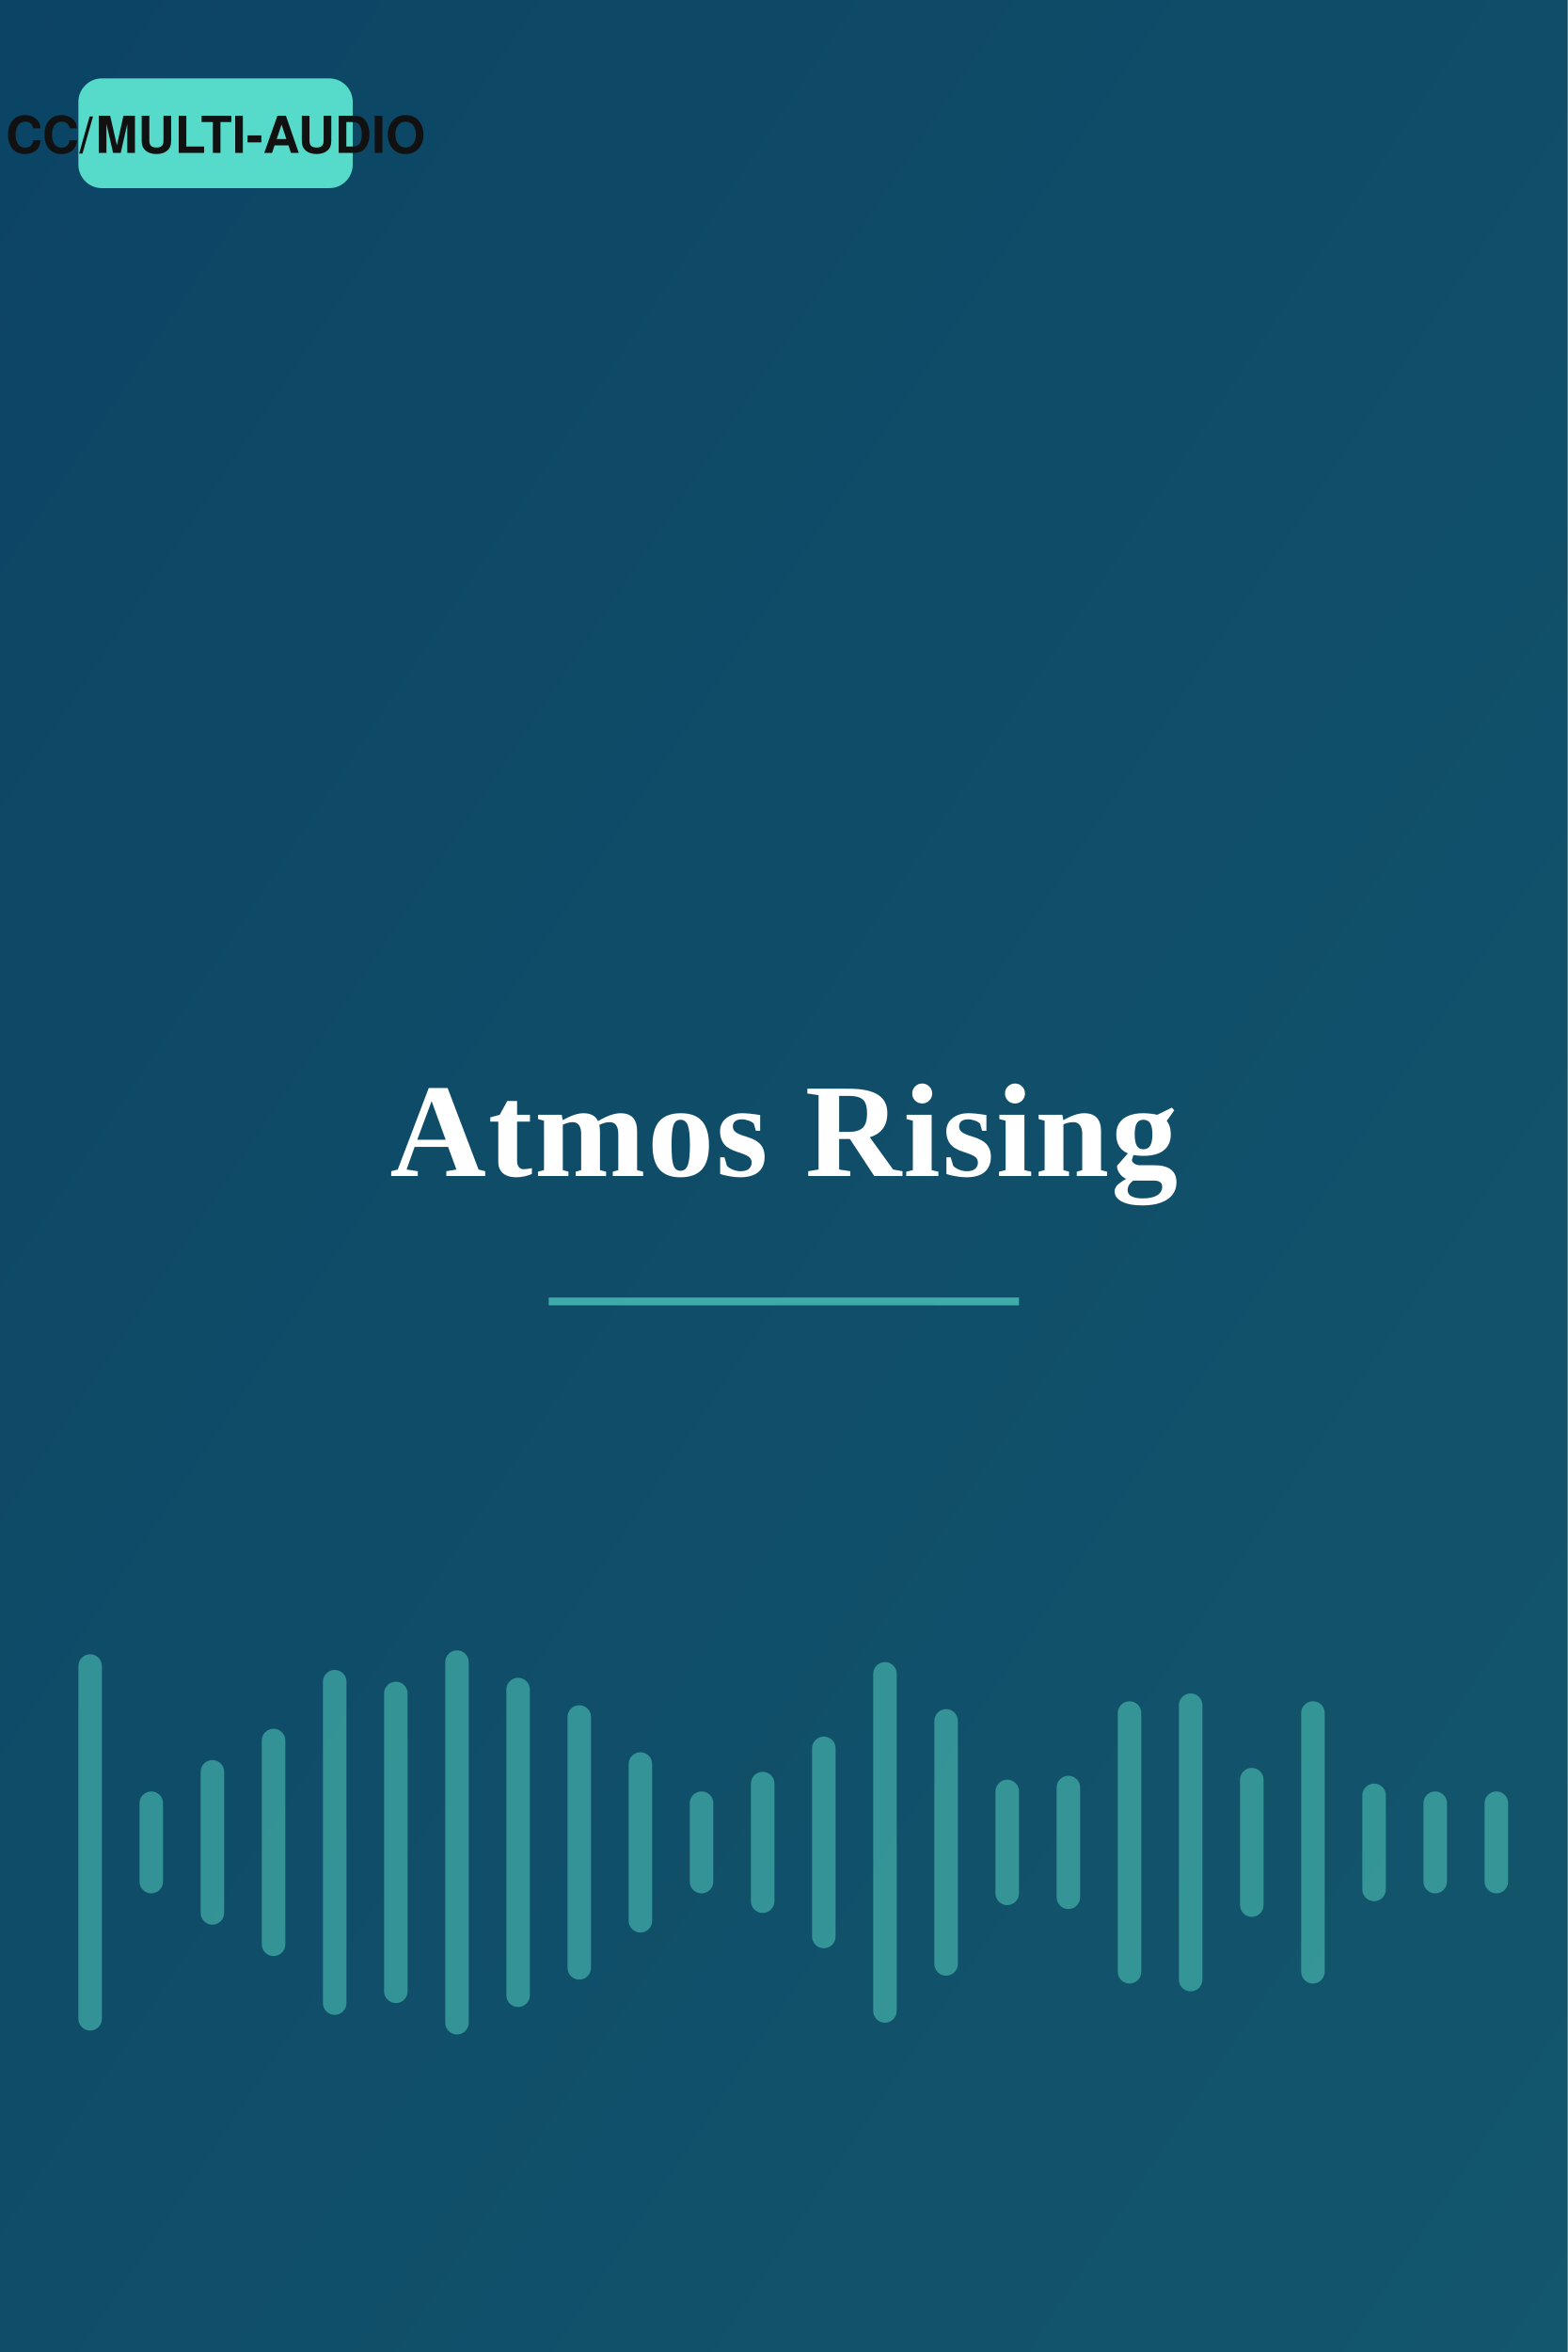
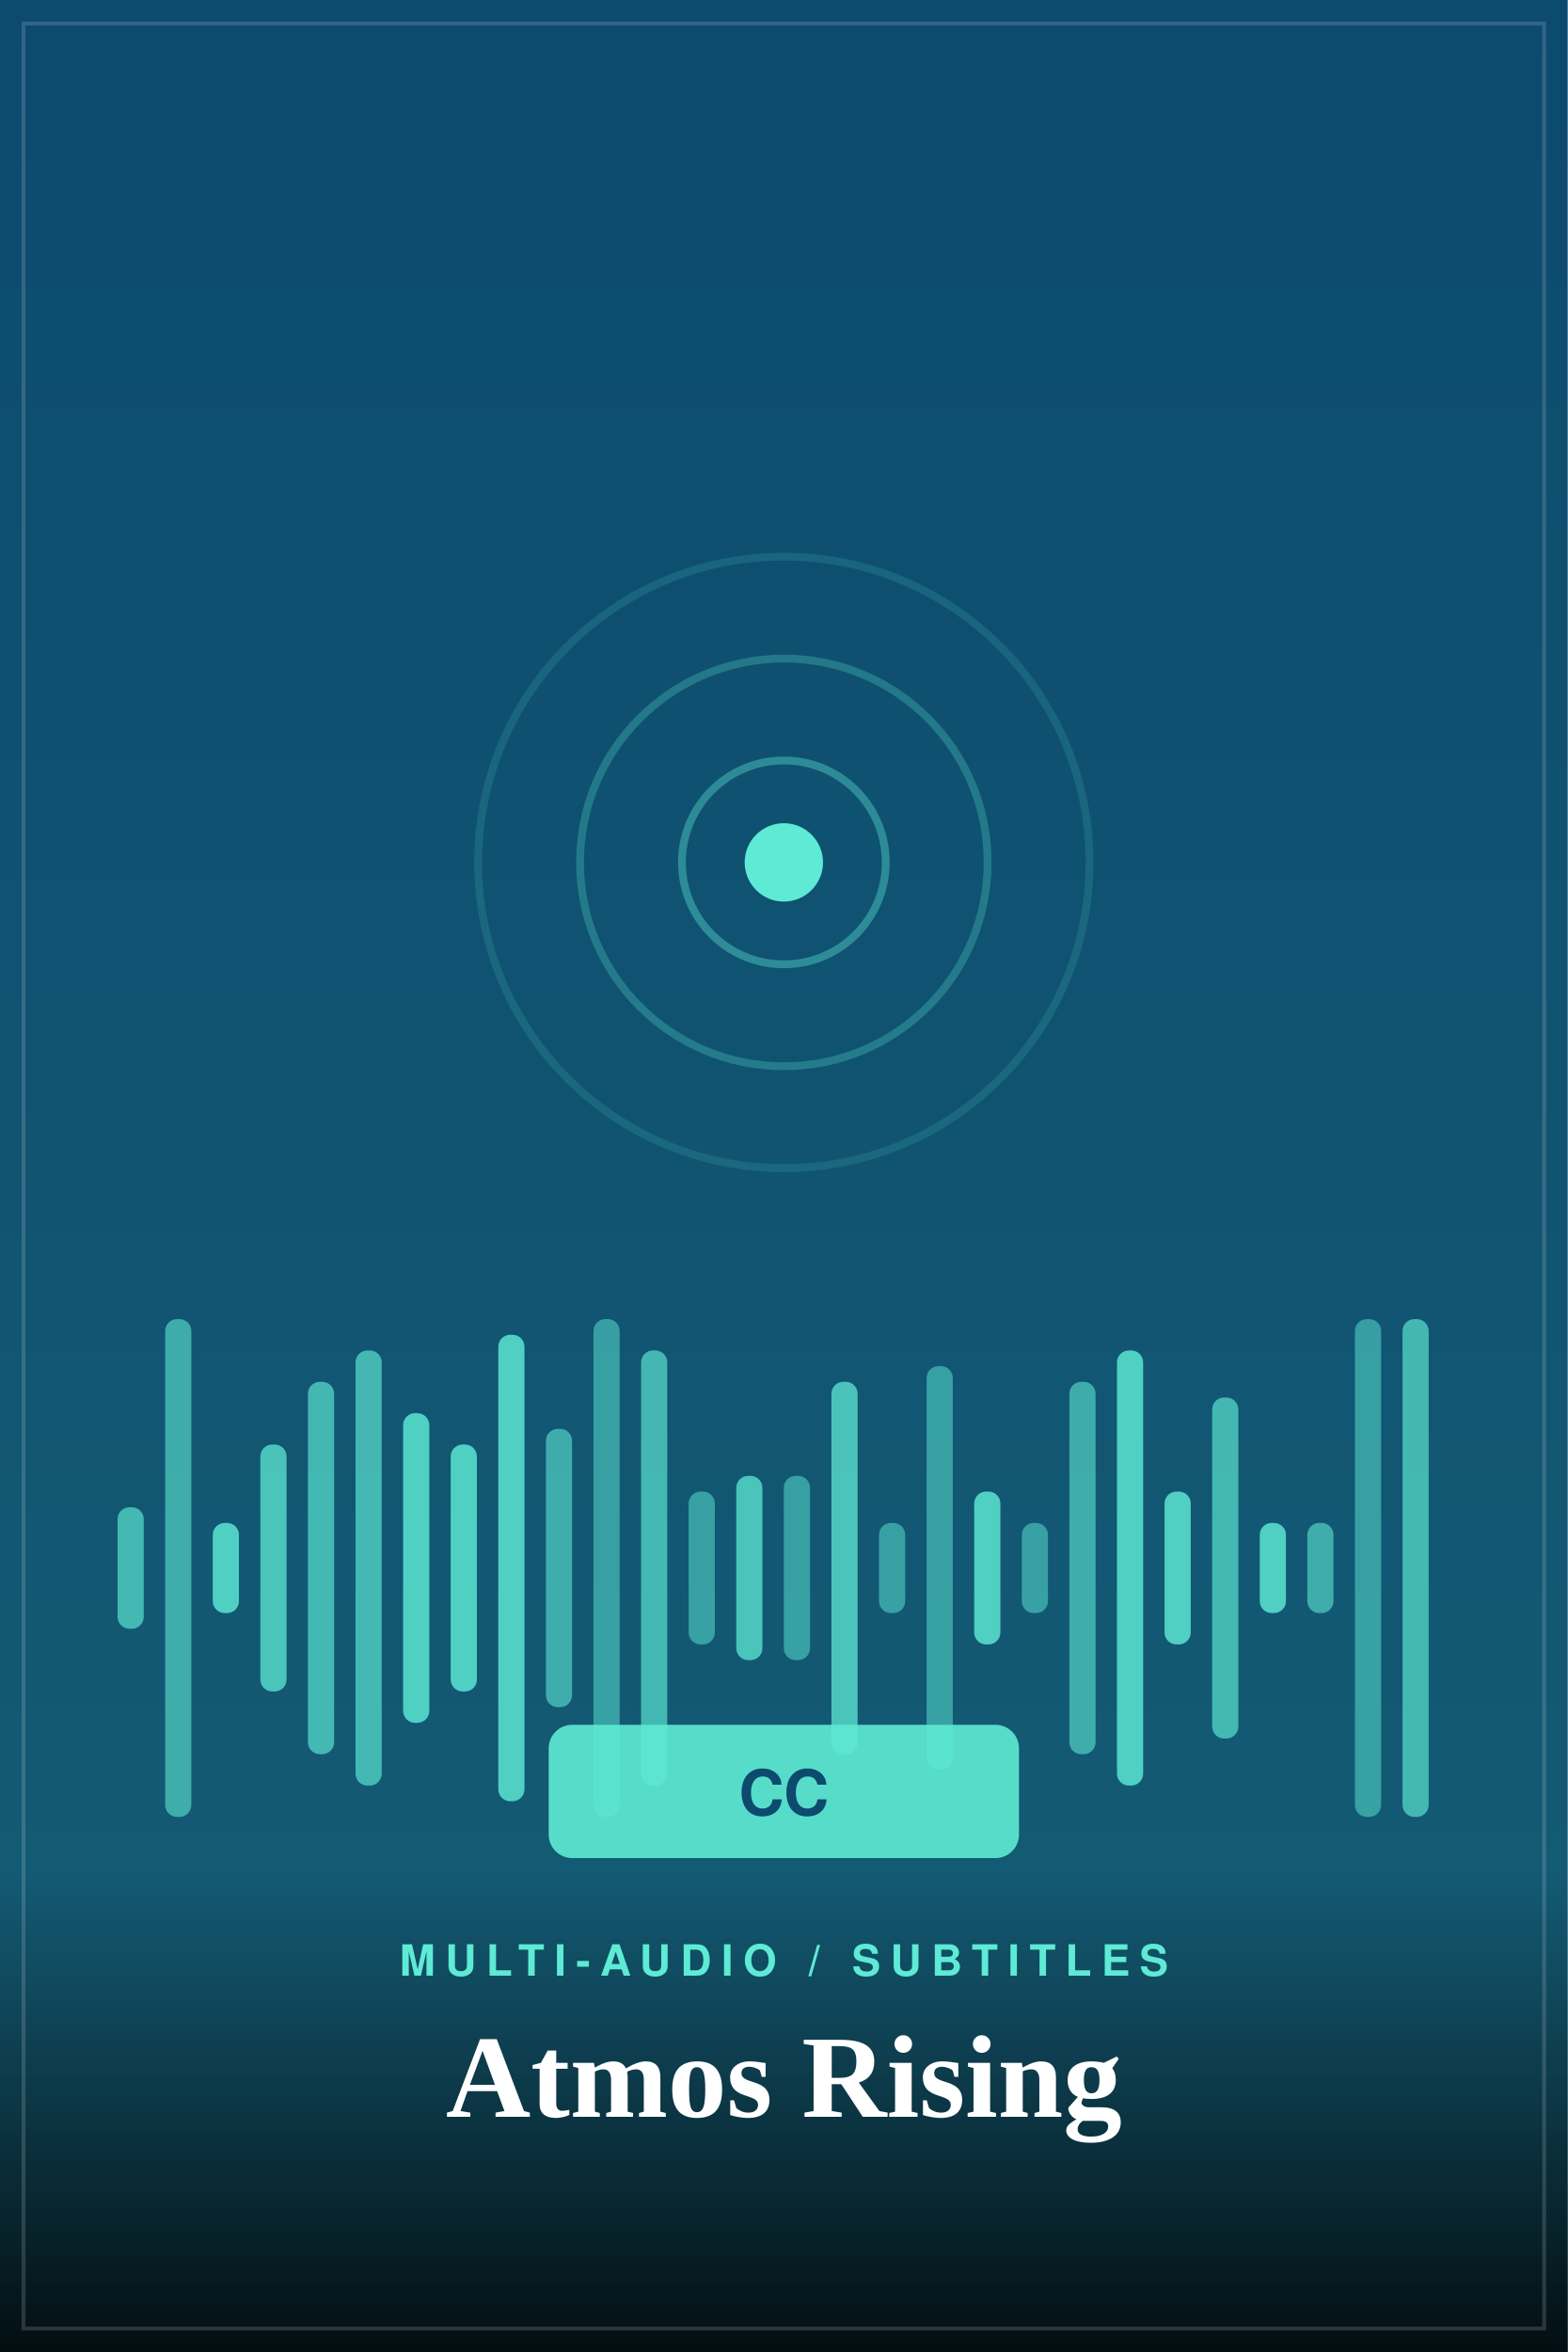
<svg xmlns="http://www.w3.org/2000/svg" viewBox="0 0 400 600">
  <defs>
-     <linearGradient id="bg" x1="0" y1="0" x2="1" y2="1">
+     <linearGradient id="sky-atmos-rising" x1="0" y1="0" x2="0" y2="1">
      <stop offset="0%" stop-color="#0c4a6e" />
      <stop offset="100%" stop-color="#155e75" />
    </linearGradient>
+     <linearGradient id="scrim-atmos-rising" x1="0" y1="0" x2="0" y2="1">
+       <stop offset="0%" stop-color="#000" stop-opacity="0" />
+       <stop offset="100%" stop-color="#000" stop-opacity="0.85" />
+     </linearGradient>
  </defs>
-   <rect width="400" height="600" fill="url(#bg)" />
-   <rect x="20" y="422" width="6" height="96" rx="3" fill="#5eead4" opacity="0.5" />
-   <rect x="35.6" y="457" width="6" height="26" rx="3" fill="#5eead4" opacity="0.5" />
-   <rect x="51.2" y="449" width="6" height="42" rx="3" fill="#5eead4" opacity="0.5" />
-   <rect x="66.8" y="441" width="6" height="58" rx="3" fill="#5eead4" opacity="0.5" />
-   <rect x="82.4" y="426" width="6" height="88" rx="3" fill="#5eead4" opacity="0.5" />
-   <rect x="98" y="429" width="6" height="82" rx="3" fill="#5eead4" opacity="0.5" />
-   <rect x="113.6" y="421" width="6" height="98" rx="3" fill="#5eead4" opacity="0.5" />
-   <rect x="129.2" y="428" width="6" height="84" rx="3" fill="#5eead4" opacity="0.5" />
-   <rect x="144.8" y="435" width="6" height="70" rx="3" fill="#5eead4" opacity="0.5" />
-   <rect x="160.4" y="447" width="6" height="46" rx="3" fill="#5eead4" opacity="0.5" />
-   <rect x="176" y="457" width="6" height="26" rx="3" fill="#5eead4" opacity="0.5" />
-   <rect x="191.6" y="452" width="6" height="36" rx="3" fill="#5eead4" opacity="0.5" />
-   <rect x="207.2" y="443" width="6" height="54" rx="3" fill="#5eead4" opacity="0.5" />
-   <rect x="222.8" y="424" width="6" height="92" rx="3" fill="#5eead4" opacity="0.5" />
-   <rect x="238.4" y="436" width="6" height="68" rx="3" fill="#5eead4" opacity="0.5" />
-   <rect x="254" y="454" width="6" height="32" rx="3" fill="#5eead4" opacity="0.5" />
-   <rect x="269.6" y="453" width="6" height="34" rx="3" fill="#5eead4" opacity="0.5" />
-   <rect x="285.2" y="434" width="6" height="72" rx="3" fill="#5eead4" opacity="0.5" />
-   <rect x="300.8" y="432" width="6" height="76" rx="3" fill="#5eead4" opacity="0.5" />
-   <rect x="316.4" y="451" width="6" height="38" rx="3" fill="#5eead4" opacity="0.5" />
-   <rect x="332" y="434" width="6" height="72" rx="3" fill="#5eead4" opacity="0.5" />
-   <rect x="347.6" y="455" width="6" height="30" rx="3" fill="#5eead4" opacity="0.5" />
-   <rect x="363.2" y="457" width="6" height="26" rx="3" fill="#5eead4" opacity="0.5" />
-   <rect x="378.8" y="457" width="6" height="26" rx="3" fill="#5eead4" opacity="0.5" />
-   <rect x="0" y="0" width="400" height="600" fill="#000" opacity="0.08" />
-   <rect x="20" y="20" width="70" height="28" rx="6" fill="#5eead4" opacity="0.9" />
-   <text x="55" y="39" font-family="Helvetica, Arial, sans-serif" font-size="13" font-weight="700" fill="#111" text-anchor="middle">CC/MULTI-AUDIO</text>
-   <text x="200" y="300" font-family="Georgia, 'Times New Roman', serif" font-size="34" font-weight="700" fill="#fff" text-anchor="middle" style="letter-spacing:0.5px">
+   <rect width="400" height="600" fill="url(#sky-atmos-rising)" />
+   <circle cx="200" cy="220" r="26" fill="none" stroke="#5eead4" stroke-width="2" opacity="0.38" />
+   <circle cx="200" cy="220" r="52" fill="none" stroke="#5eead4" stroke-width="2" opacity="0.26" />
+   <circle cx="200" cy="220" r="78" fill="none" stroke="#5eead4" stroke-width="2" opacity="0.14" />
+   <circle cx="200" cy="220" r="10" fill="#5eead4" />
+   <rect x="30" y="384.5" width="6.679" height="31" rx="3.036" fill="#5eead4" opacity="0.66" />
+   <rect x="42.143" y="336.5" width="6.679" height="127" rx="3.036" fill="#5eead4" opacity="0.58" />
+   <rect x="54.286" y="388.5" width="6.679" height="23" rx="3.036" fill="#5eead4" opacity="0.82" />
+   <rect x="66.429" y="368.5" width="6.679" height="63" rx="3.036" fill="#5eead4" opacity="0.74" />
+   <rect x="78.571" y="352.5" width="6.679" height="95" rx="3.036" fill="#5eead4" opacity="0.66" />
+   <rect x="90.714" y="344.5" width="6.679" height="111" rx="3.036" fill="#5eead4" opacity="0.66" />
+   <rect x="102.857" y="360.5" width="6.679" height="79" rx="3.036" fill="#5eead4" opacity="0.82" />
+   <rect x="115" y="368.5" width="6.679" height="63" rx="3.036" fill="#5eead4" opacity="0.82" />
+   <rect x="127.143" y="340.5" width="6.679" height="119" rx="3.036" fill="#5eead4" opacity="0.82" />
+   <rect x="139.286" y="364.5" width="6.679" height="71" rx="3.036" fill="#5eead4" opacity="0.58" />
+   <rect x="151.429" y="336.5" width="6.679" height="127" rx="3.036" fill="#5eead4" opacity="0.5" />
+   <rect x="163.571" y="344.5" width="6.679" height="111" rx="3.036" fill="#5eead4" opacity="0.66" />
+   <rect x="175.714" y="380.5" width="6.679" height="39" rx="3.036" fill="#5eead4" opacity="0.5" />
+   <rect x="187.857" y="376.5" width="6.679" height="47" rx="3.036" fill="#5eead4" opacity="0.74" />
+   <rect x="200" y="376.5" width="6.679" height="47" rx="3.036" fill="#5eead4" opacity="0.5" />
+   <rect x="212.143" y="352.5" width="6.679" height="95" rx="3.036" fill="#5eead4" opacity="0.74" />
+   <rect x="224.286" y="388.5" width="6.679" height="23" rx="3.036" fill="#5eead4" opacity="0.5" />
+   <rect x="236.429" y="348.5" width="6.679" height="103" rx="3.036" fill="#5eead4" opacity="0.5" />
+   <rect x="248.571" y="380.5" width="6.679" height="39" rx="3.036" fill="#5eead4" opacity="0.82" />
+   <rect x="260.714" y="388.5" width="6.679" height="23" rx="3.036" fill="#5eead4" opacity="0.5" />
+   <rect x="272.857" y="352.5" width="6.679" height="95" rx="3.036" fill="#5eead4" opacity="0.58" />
+   <rect x="285" y="344.5" width="6.679" height="111" rx="3.036" fill="#5eead4" opacity="0.82" />
+   <rect x="297.143" y="380.5" width="6.679" height="39" rx="3.036" fill="#5eead4" opacity="0.82" />
+   <rect x="309.286" y="356.5" width="6.679" height="87" rx="3.036" fill="#5eead4" opacity="0.66" />
+   <rect x="321.429" y="388.5" width="6.679" height="23" rx="3.036" fill="#5eead4" opacity="0.82" />
+   <rect x="333.571" y="388.5" width="6.679" height="23" rx="3.036" fill="#5eead4" opacity="0.58" />
+   <rect x="345.714" y="336.5" width="6.679" height="127" rx="3.036" fill="#5eead4" opacity="0.5" />
+   <rect x="357.857" y="336.5" width="6.679" height="127" rx="3.036" fill="#5eead4" opacity="0.66" />
+   <rect x="140" y="440" width="120" height="34" rx="6" fill="#5eead4" opacity="0.9" />
+   <text x="200" y="463" font-family="Helvetica, Arial, sans-serif" font-size="16" font-weight="700" fill="#0c4a6e" text-anchor="middle">CC</text>
+   <rect x="0" y="478" width="400" height="122" fill="url(#scrim-atmos-rising)" />
+   <text x="200" y="504" font-family="Helvetica, Arial, sans-serif" font-size="11" font-weight="700" letter-spacing="2.5" fill="#5eead4" text-anchor="middle">MULTI-AUDIO / SUBTITLES</text>
+   <text x="200" y="540" font-family="Georgia, 'Times New Roman', serif" font-size="30" font-weight="700" fill="#fff" text-anchor="middle">
    <tspan x="200" dy="0">Atmos Rising</tspan>
  </text>
-   <line x1="140" y1="332" x2="260" y2="332" stroke="#5eead4" stroke-width="2" opacity="0.6" />
+   <rect x="6" y="6" width="388" height="588" fill="none" stroke="#fff" stroke-width="1" opacity="0.15" />
</svg>
